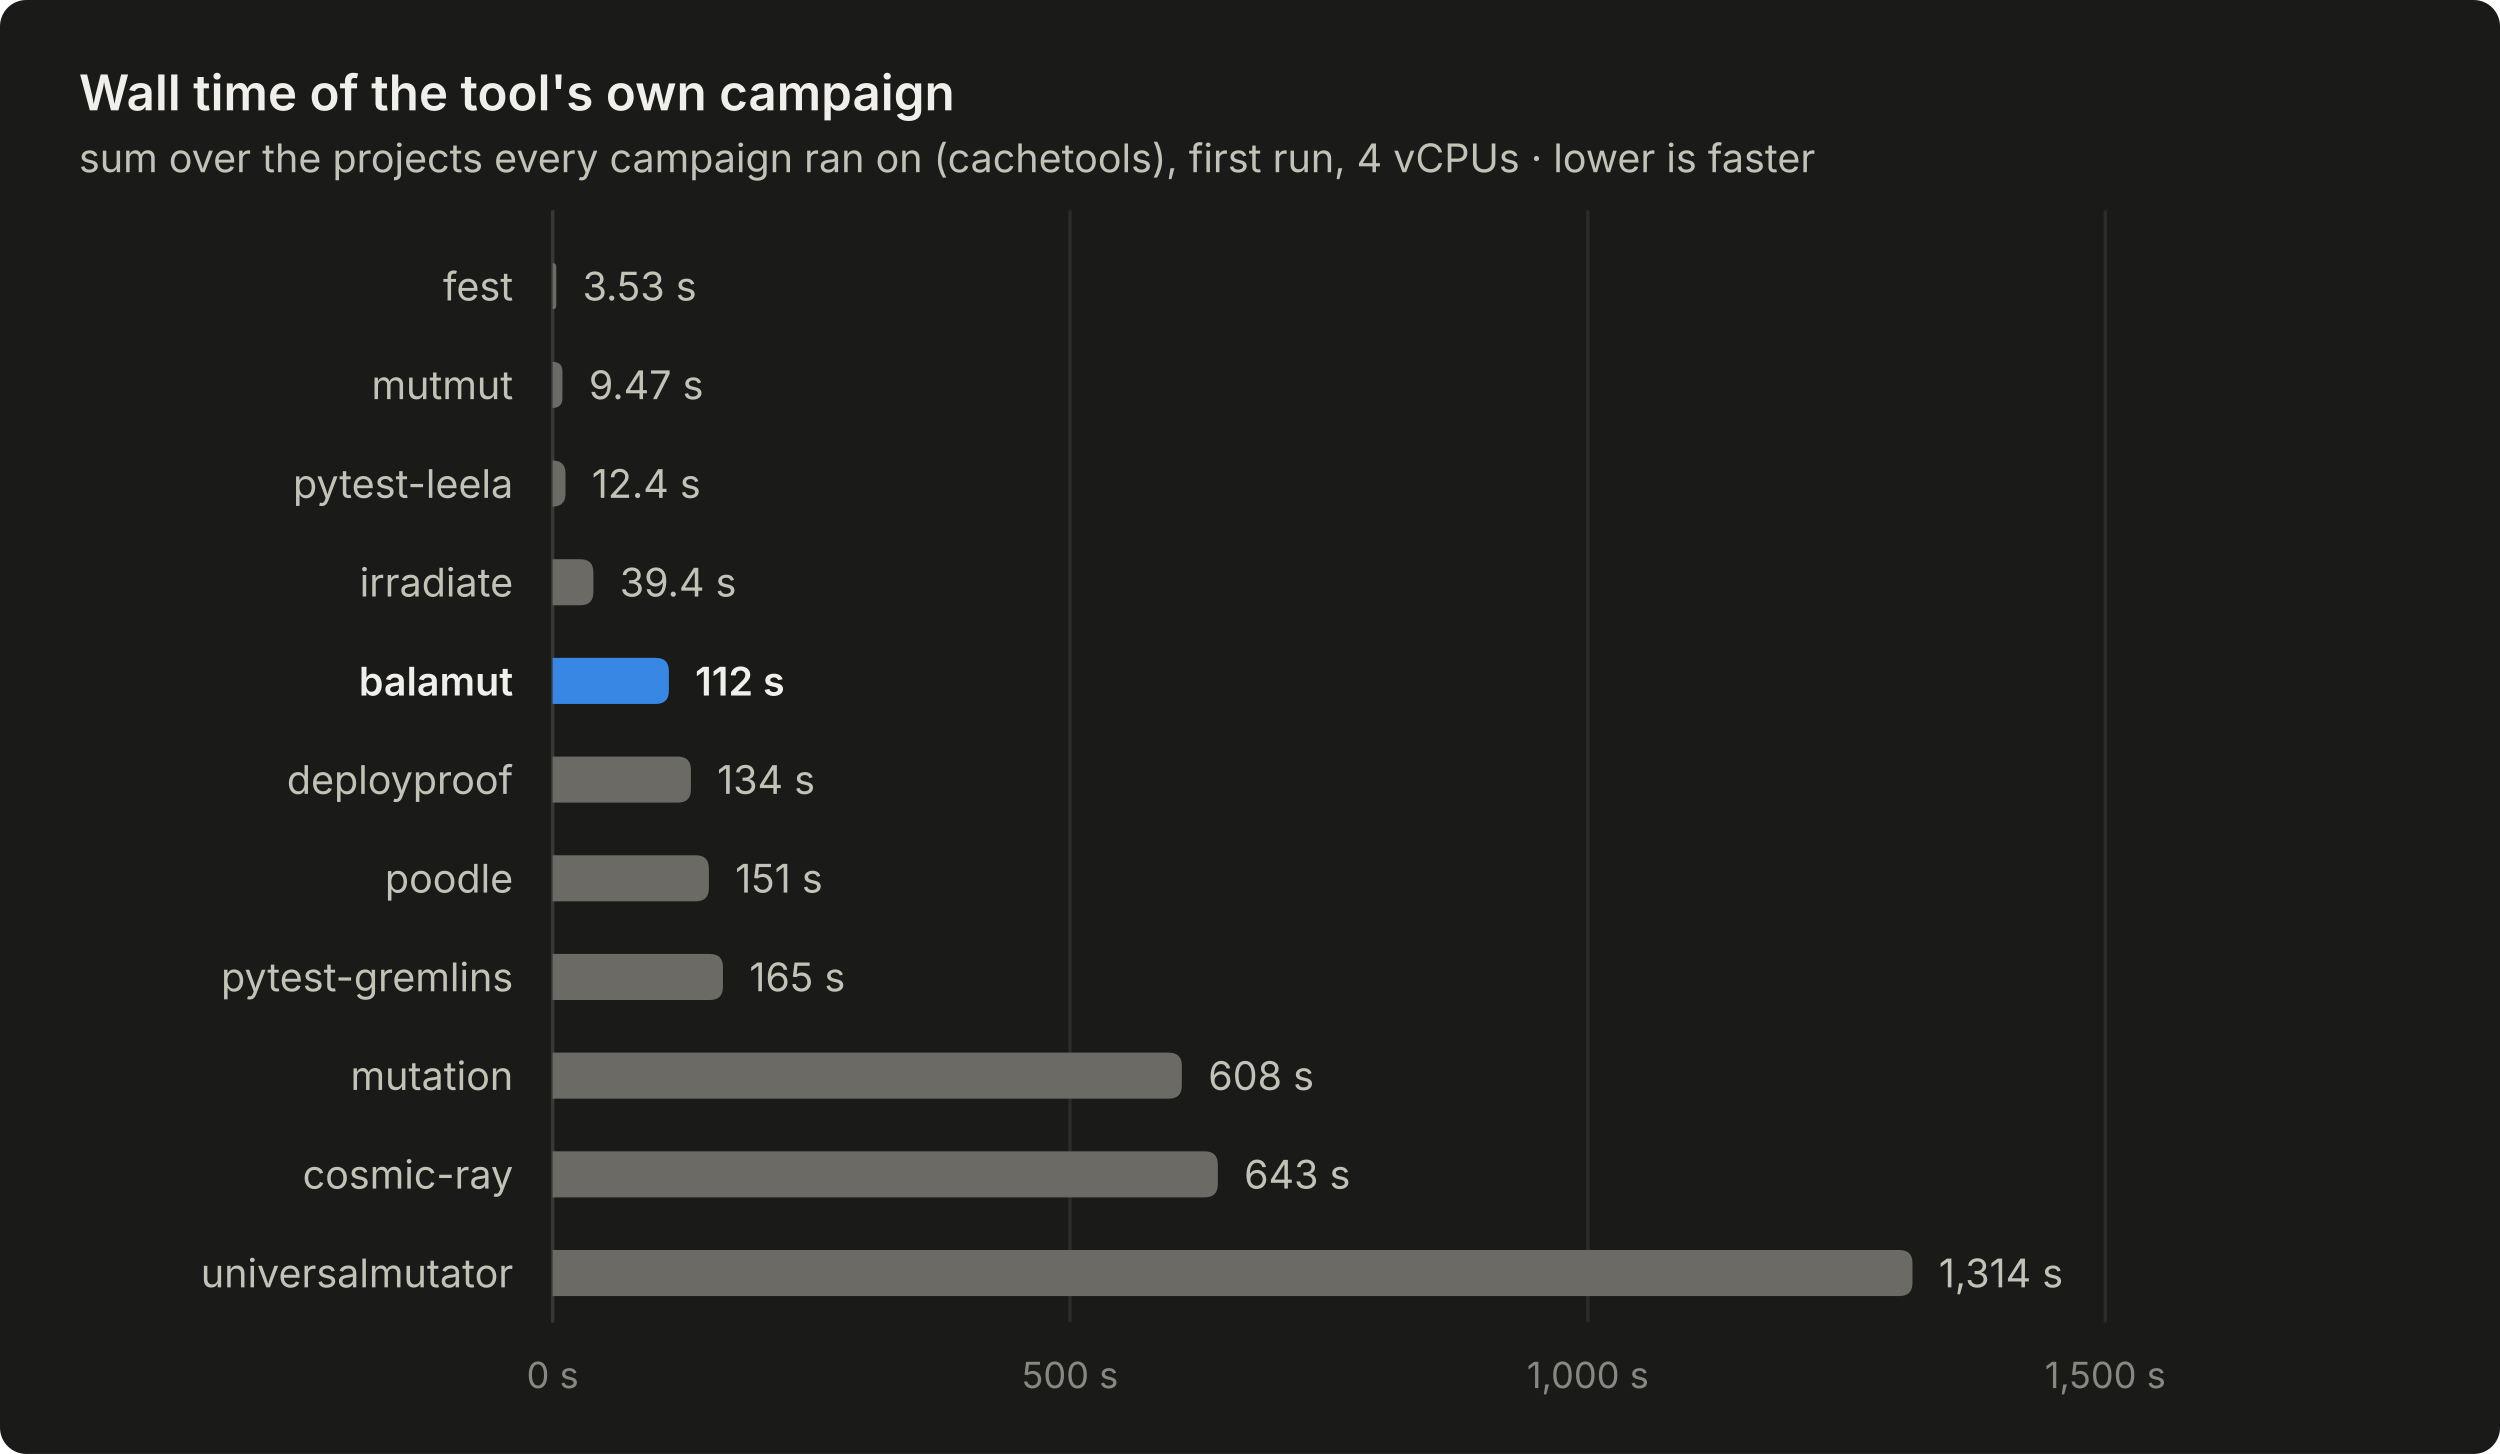
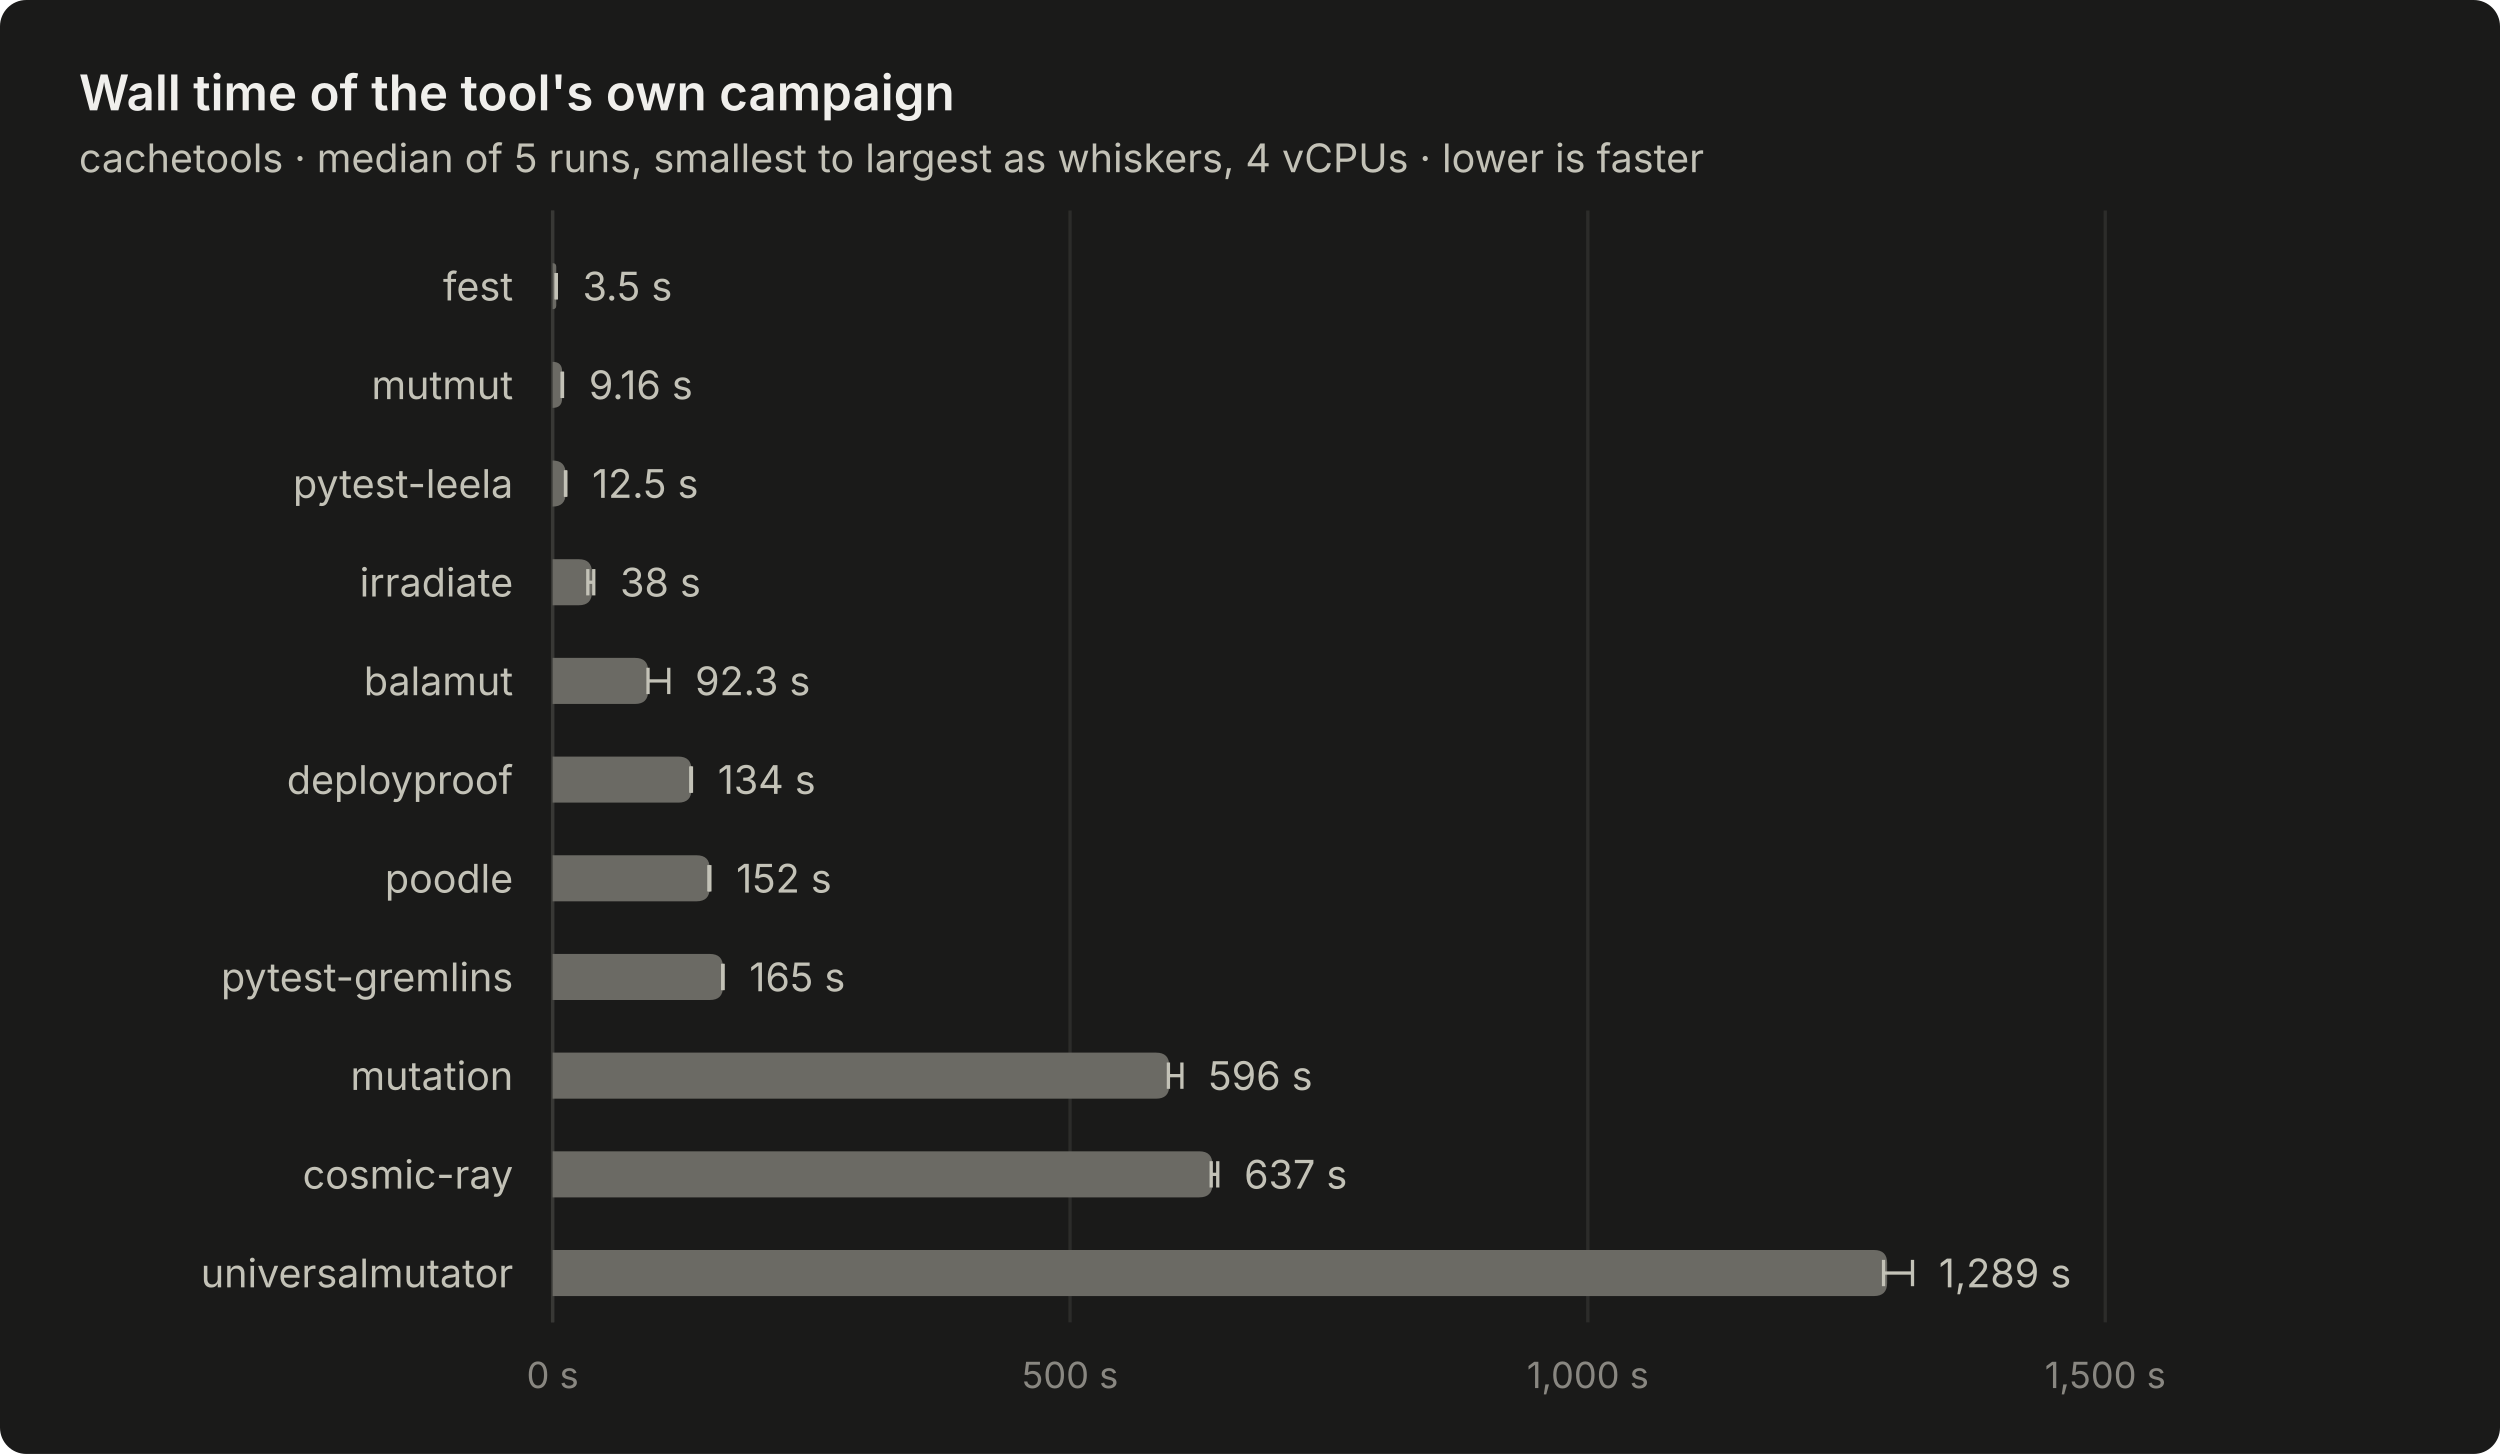
<svg xmlns="http://www.w3.org/2000/svg" width="760" height="442" viewBox="0 0 760 442" font-family="system-ui, -apple-system, &quot;Segoe UI&quot;, sans-serif" role="img" aria-label="Wall time of the tool's own campaign">
  <rect width="760" height="442" fill="#1a1a19" rx="8" />
  <text x="24.0" y="28.0" fill="#f0efec" font-size="15" font-weight="600" text-anchor="start" dominant-baseline="middle">Wall time of the tool's own campaign</text>
-   <text x="24.0" y="48.0" fill="#c3c2b7" font-size="12" font-weight="400" text-anchor="start" dominant-baseline="middle">sum over the projects every campaign ran on (cachetools), first run, 4 vCPUs · lower is faster</text>
+   <text x="24.0" y="48.0" fill="#c3c2b7" font-size="12" font-weight="400" text-anchor="start" dominant-baseline="middle">cachetools · median of 5 runs, smallest to largest as whiskers, 4 vCPUs · lower is faster</text>
  <line x1="168.0" y1="64" x2="168.0" y2="402" stroke="#2c2c2a" stroke-width="1" />
  <text x="168.0" y="418.0" fill="#898781" font-size="11" font-weight="400" text-anchor="middle" dominant-baseline="middle">0 s</text>
  <line x1="325.3" y1="64" x2="325.3" y2="402" stroke="#2c2c2a" stroke-width="1" />
  <text x="325.3" y="418.0" fill="#898781" font-size="11" font-weight="400" text-anchor="middle" dominant-baseline="middle">500 s</text>
  <line x1="482.7" y1="64" x2="482.7" y2="402" stroke="#2c2c2a" stroke-width="1" />
  <text x="482.7" y="418.0" fill="#898781" font-size="11" font-weight="400" text-anchor="middle" dominant-baseline="middle">1,000 s</text>
  <line x1="640.0" y1="64" x2="640.0" y2="402" stroke="#2c2c2a" stroke-width="1" />
  <text x="640.0" y="418.0" fill="#898781" font-size="11" font-weight="400" text-anchor="middle" dominant-baseline="middle">1,500 s</text>
  <line x1="168" y1="64" x2="168" y2="402" stroke="#383835" stroke-width="1" />
  <text x="156.0" y="87.0" fill="#c3c2b7" font-size="12" font-weight="400" text-anchor="end" dominant-baseline="middle">fest</text>
-   <path d="M168.00,80.00 H168.00 Q169.11,80.00 169.11,81.11 V92.89 Q169.11,94.00 168.00,94.00 H168.00 Z" fill="#6b6a64" />
-   <text x="177.1" y="87.0" fill="#c3c2b7" font-size="12" font-weight="400" text-anchor="start" dominant-baseline="middle">3.53 s</text>
+   <path d="M168.00,80.00 H168.00 Q169.10,80.00 169.10,81.10 V92.90 Q169.10,94.00 168.00,94.00 H168.00 Z" fill="#6b6a64" />
+   <line x1="169.1" y1="87.0" x2="169.1" y2="87.0" stroke="#c3c2b7" stroke-width="1" />
+   <line x1="169.1" y1="83.0" x2="169.1" y2="91.0" stroke="#c3c2b7" stroke-width="1" />
+   <line x1="169.1" y1="83.0" x2="169.1" y2="91.0" stroke="#c3c2b7" stroke-width="1" />
+   <text x="177.1" y="87.0" fill="#c3c2b7" font-size="12" font-weight="400" text-anchor="start" dominant-baseline="middle">3.5 s</text>
  <text x="156.0" y="117.0" fill="#c3c2b7" font-size="12" font-weight="400" text-anchor="end" dominant-baseline="middle">mutmut</text>
-   <path d="M168.00,110.00 H168.00 Q170.98,110.00 170.98,112.98 V121.02 Q170.98,124.00 168.00,124.00 H168.00 Z" fill="#6b6a64" />
-   <text x="179.0" y="117.0" fill="#c3c2b7" font-size="12" font-weight="400" text-anchor="start" dominant-baseline="middle">9.47 s</text>
+   <path d="M168.00,110.00 H168.00 Q170.88,110.00 170.88,112.88 V121.12 Q170.88,124.00 168.00,124.00 H168.00 Z" fill="#6b6a64" />
+   <line x1="170.9" y1="117.0" x2="171.0" y2="117.0" stroke="#c3c2b7" stroke-width="1" />
+   <line x1="170.9" y1="113.0" x2="170.9" y2="121.0" stroke="#c3c2b7" stroke-width="1" />
+   <line x1="171.0" y1="113.0" x2="171.0" y2="121.0" stroke="#c3c2b7" stroke-width="1" />
+   <text x="179.0" y="117.0" fill="#c3c2b7" font-size="12" font-weight="400" text-anchor="start" dominant-baseline="middle">9.16 s</text>
  <text x="156.0" y="147.0" fill="#c3c2b7" font-size="12" font-weight="400" text-anchor="end" dominant-baseline="middle">pytest-leela</text>
-   <path d="M168.00,140.00 H168.00 Q171.91,140.00 171.91,143.91 V150.09 Q171.91,154.00 168.00,154.00 H168.00 Z" fill="#6b6a64" />
-   <text x="179.9" y="147.0" fill="#c3c2b7" font-size="12" font-weight="400" text-anchor="start" dominant-baseline="middle">12.4 s</text>
+   <path d="M168.00,140.00 H168.00 Q171.95,140.00 171.95,143.95 V150.05 Q171.95,154.00 168.00,154.00 H168.00 Z" fill="#6b6a64" />
+   <line x1="171.9" y1="147.0" x2="172.0" y2="147.0" stroke="#c3c2b7" stroke-width="1" />
+   <line x1="171.9" y1="143.0" x2="171.9" y2="151.0" stroke="#c3c2b7" stroke-width="1" />
+   <line x1="172.0" y1="143.0" x2="172.0" y2="151.0" stroke="#c3c2b7" stroke-width="1" />
+   <text x="180.0" y="147.0" fill="#c3c2b7" font-size="12" font-weight="400" text-anchor="start" dominant-baseline="middle">12.5 s</text>
  <text x="156.0" y="177.0" fill="#c3c2b7" font-size="12" font-weight="400" text-anchor="end" dominant-baseline="middle">irradiate</text>
-   <path d="M168.00,170.00 H176.39 Q180.39,170.00 180.39,174.00 V180.00 Q180.39,184.00 176.39,184.00 H168.00 Z" fill="#6b6a64" />
-   <text x="188.4" y="177.0" fill="#c3c2b7" font-size="12" font-weight="400" text-anchor="start" dominant-baseline="middle">39.4 s</text>
-   <text x="156.0" y="207.0" fill="#f0efec" font-size="12" font-weight="600" text-anchor="end" dominant-baseline="middle">balamut</text>
-   <path d="M168.00,200.00 H199.34 Q203.34,200.00 203.34,204.00 V210.00 Q203.34,214.00 199.34,214.00 H168.00 Z" fill="#3987e5" />
-   <text x="211.3" y="207.0" fill="#f0efec" font-size="12" font-weight="600" text-anchor="start" dominant-baseline="middle">112 s</text>
+   <path d="M168.00,170.00 H175.95 Q179.95,170.00 179.95,174.00 V180.00 Q179.95,184.00 175.95,184.00 H168.00 Z" fill="#6b6a64" />
+   <line x1="178.7" y1="177.0" x2="180.5" y2="177.0" stroke="#c3c2b7" stroke-width="1" />
+   <line x1="178.7" y1="173.0" x2="178.7" y2="181.0" stroke="#c3c2b7" stroke-width="1" />
+   <line x1="180.5" y1="173.0" x2="180.5" y2="181.0" stroke="#c3c2b7" stroke-width="1" />
+   <text x="188.5" y="177.0" fill="#c3c2b7" font-size="12" font-weight="400" text-anchor="start" dominant-baseline="middle">38 s</text>
+   <text x="156.0" y="207.0" fill="#c3c2b7" font-size="12" font-weight="400" text-anchor="end" dominant-baseline="middle">balamut</text>
+   <path d="M168.00,200.00 H193.05 Q197.05,200.00 197.05,204.00 V210.00 Q197.05,214.00 193.05,214.00 H168.00 Z" fill="#6b6a64" />
+   <line x1="197.0" y1="207.0" x2="203.3" y2="207.0" stroke="#c3c2b7" stroke-width="1" />
+   <line x1="197.0" y1="203.0" x2="197.0" y2="211.0" stroke="#c3c2b7" stroke-width="1" />
+   <line x1="203.3" y1="203.0" x2="203.3" y2="211.0" stroke="#c3c2b7" stroke-width="1" />
+   <text x="211.3" y="207.0" fill="#c3c2b7" font-size="12" font-weight="400" text-anchor="start" dominant-baseline="middle">92.3 s</text>
  <text x="156.0" y="237.0" fill="#c3c2b7" font-size="12" font-weight="400" text-anchor="end" dominant-baseline="middle">deployproof</text>
-   <path d="M168.00,230.00 H206.04 Q210.04,230.00 210.04,234.00 V240.00 Q210.04,244.00 206.04,244.00 H168.00 Z" fill="#6b6a64" />
-   <text x="218.0" y="237.0" fill="#c3c2b7" font-size="12" font-weight="400" text-anchor="start" dominant-baseline="middle">134 s</text>
+   <path d="M168.00,230.00 H206.21 Q210.21,230.00 210.21,234.00 V240.00 Q210.21,244.00 206.21,244.00 H168.00 Z" fill="#6b6a64" />
+   <line x1="210.0" y1="237.0" x2="210.2" y2="237.0" stroke="#c3c2b7" stroke-width="1" />
+   <line x1="210.0" y1="233.0" x2="210.0" y2="241.0" stroke="#c3c2b7" stroke-width="1" />
+   <line x1="210.2" y1="233.0" x2="210.2" y2="241.0" stroke="#c3c2b7" stroke-width="1" />
+   <text x="218.2" y="237.0" fill="#c3c2b7" font-size="12" font-weight="400" text-anchor="start" dominant-baseline="middle">134 s</text>
  <text x="156.0" y="267.0" fill="#c3c2b7" font-size="12" font-weight="400" text-anchor="end" dominant-baseline="middle">poodle</text>
-   <path d="M168.00,260.00 H211.50 Q215.50,260.00 215.50,264.00 V270.00 Q215.50,274.00 211.50,274.00 H168.00 Z" fill="#6b6a64" />
-   <text x="223.5" y="267.0" fill="#c3c2b7" font-size="12" font-weight="400" text-anchor="start" dominant-baseline="middle">151 s</text>
+   <path d="M168.00,260.00 H211.75 Q215.75,260.00 215.75,264.00 V270.00 Q215.75,274.00 211.75,274.00 H168.00 Z" fill="#6b6a64" />
+   <line x1="215.5" y1="267.0" x2="215.8" y2="267.0" stroke="#c3c2b7" stroke-width="1" />
+   <line x1="215.5" y1="263.0" x2="215.5" y2="271.0" stroke="#c3c2b7" stroke-width="1" />
+   <line x1="215.8" y1="263.0" x2="215.8" y2="271.0" stroke="#c3c2b7" stroke-width="1" />
+   <text x="223.8" y="267.0" fill="#c3c2b7" font-size="12" font-weight="400" text-anchor="start" dominant-baseline="middle">152 s</text>
  <text x="156.0" y="297.0" fill="#c3c2b7" font-size="12" font-weight="400" text-anchor="end" dominant-baseline="middle">pytest-gremlins</text>
-   <path d="M168.00,290.00 H215.78 Q219.78,290.00 219.78,294.00 V300.00 Q219.78,304.00 215.78,304.00 H168.00 Z" fill="#6b6a64" />
+   <path d="M168.00,290.00 H215.79 Q219.79,290.00 219.79,294.00 V300.00 Q219.79,304.00 215.79,304.00 H168.00 Z" fill="#6b6a64" />
+   <line x1="219.7" y1="297.0" x2="219.8" y2="297.0" stroke="#c3c2b7" stroke-width="1" />
+   <line x1="219.7" y1="293.0" x2="219.7" y2="301.0" stroke="#c3c2b7" stroke-width="1" />
+   <line x1="219.8" y1="293.0" x2="219.8" y2="301.0" stroke="#c3c2b7" stroke-width="1" />
  <text x="227.8" y="297.0" fill="#c3c2b7" font-size="12" font-weight="400" text-anchor="start" dominant-baseline="middle">165 s</text>
  <text x="156.0" y="327.0" fill="#c3c2b7" font-size="12" font-weight="400" text-anchor="end" dominant-baseline="middle">mutation</text>
-   <path d="M168.00,320.00 H355.28 Q359.28,320.00 359.28,324.00 V330.00 Q359.28,334.00 355.28,334.00 H168.00 Z" fill="#6b6a64" />
-   <text x="367.3" y="327.0" fill="#c3c2b7" font-size="12" font-weight="400" text-anchor="start" dominant-baseline="middle">608 s</text>
+   <path d="M168.00,320.00 H351.46 Q355.46,320.00 355.46,324.00 V330.00 Q355.46,334.00 351.46,334.00 H168.00 Z" fill="#6b6a64" />
+   <line x1="355.2" y1="327.0" x2="359.3" y2="327.0" stroke="#c3c2b7" stroke-width="1" />
+   <line x1="355.2" y1="323.0" x2="355.2" y2="331.0" stroke="#c3c2b7" stroke-width="1" />
+   <line x1="359.3" y1="323.0" x2="359.3" y2="331.0" stroke="#c3c2b7" stroke-width="1" />
+   <text x="367.3" y="327.0" fill="#c3c2b7" font-size="12" font-weight="400" text-anchor="start" dominant-baseline="middle">596 s</text>
  <text x="156.0" y="357.0" fill="#c3c2b7" font-size="12" font-weight="400" text-anchor="end" dominant-baseline="middle">cosmic-ray</text>
-   <path d="M168.00,350.00 H366.22 Q370.22,350.00 370.22,354.00 V360.00 Q370.22,364.00 366.22,364.00 H168.00 Z" fill="#6b6a64" />
-   <text x="378.2" y="357.0" fill="#c3c2b7" font-size="12" font-weight="400" text-anchor="start" dominant-baseline="middle">643 s</text>
+   <path d="M168.00,350.00 H364.58 Q368.58,350.00 368.58,354.00 V360.00 Q368.58,364.00 364.58,364.00 H168.00 Z" fill="#6b6a64" />
+   <line x1="368.2" y1="357.0" x2="370.2" y2="357.0" stroke="#c3c2b7" stroke-width="1" />
+   <line x1="368.2" y1="353.0" x2="368.2" y2="361.0" stroke="#c3c2b7" stroke-width="1" />
+   <line x1="370.2" y1="353.0" x2="370.2" y2="361.0" stroke="#c3c2b7" stroke-width="1" />
+   <text x="378.2" y="357.0" fill="#c3c2b7" font-size="12" font-weight="400" text-anchor="start" dominant-baseline="middle">637 s</text>
  <text x="156.0" y="387.0" fill="#c3c2b7" font-size="12" font-weight="400" text-anchor="end" dominant-baseline="middle">universalmutator</text>
-   <path d="M168.00,380.00 H577.39 Q581.39,380.00 581.39,384.00 V390.00 Q581.39,394.00 577.39,394.00 H168.00 Z" fill="#6b6a64" />
-   <text x="589.4" y="387.0" fill="#c3c2b7" font-size="12" font-weight="400" text-anchor="start" dominant-baseline="middle">1,314 s</text>
+   <path d="M168.00,380.00 H569.69 Q573.69,380.00 573.69,384.00 V390.00 Q573.69,394.00 569.69,394.00 H168.00 Z" fill="#6b6a64" />
+   <line x1="572.6" y1="387.0" x2="581.4" y2="387.0" stroke="#c3c2b7" stroke-width="1" />
+   <line x1="572.6" y1="383.0" x2="572.6" y2="391.0" stroke="#c3c2b7" stroke-width="1" />
+   <line x1="581.4" y1="383.0" x2="581.4" y2="391.0" stroke="#c3c2b7" stroke-width="1" />
+   <text x="589.4" y="387.0" fill="#c3c2b7" font-size="12" font-weight="400" text-anchor="start" dominant-baseline="middle">1,289 s</text>
</svg>
